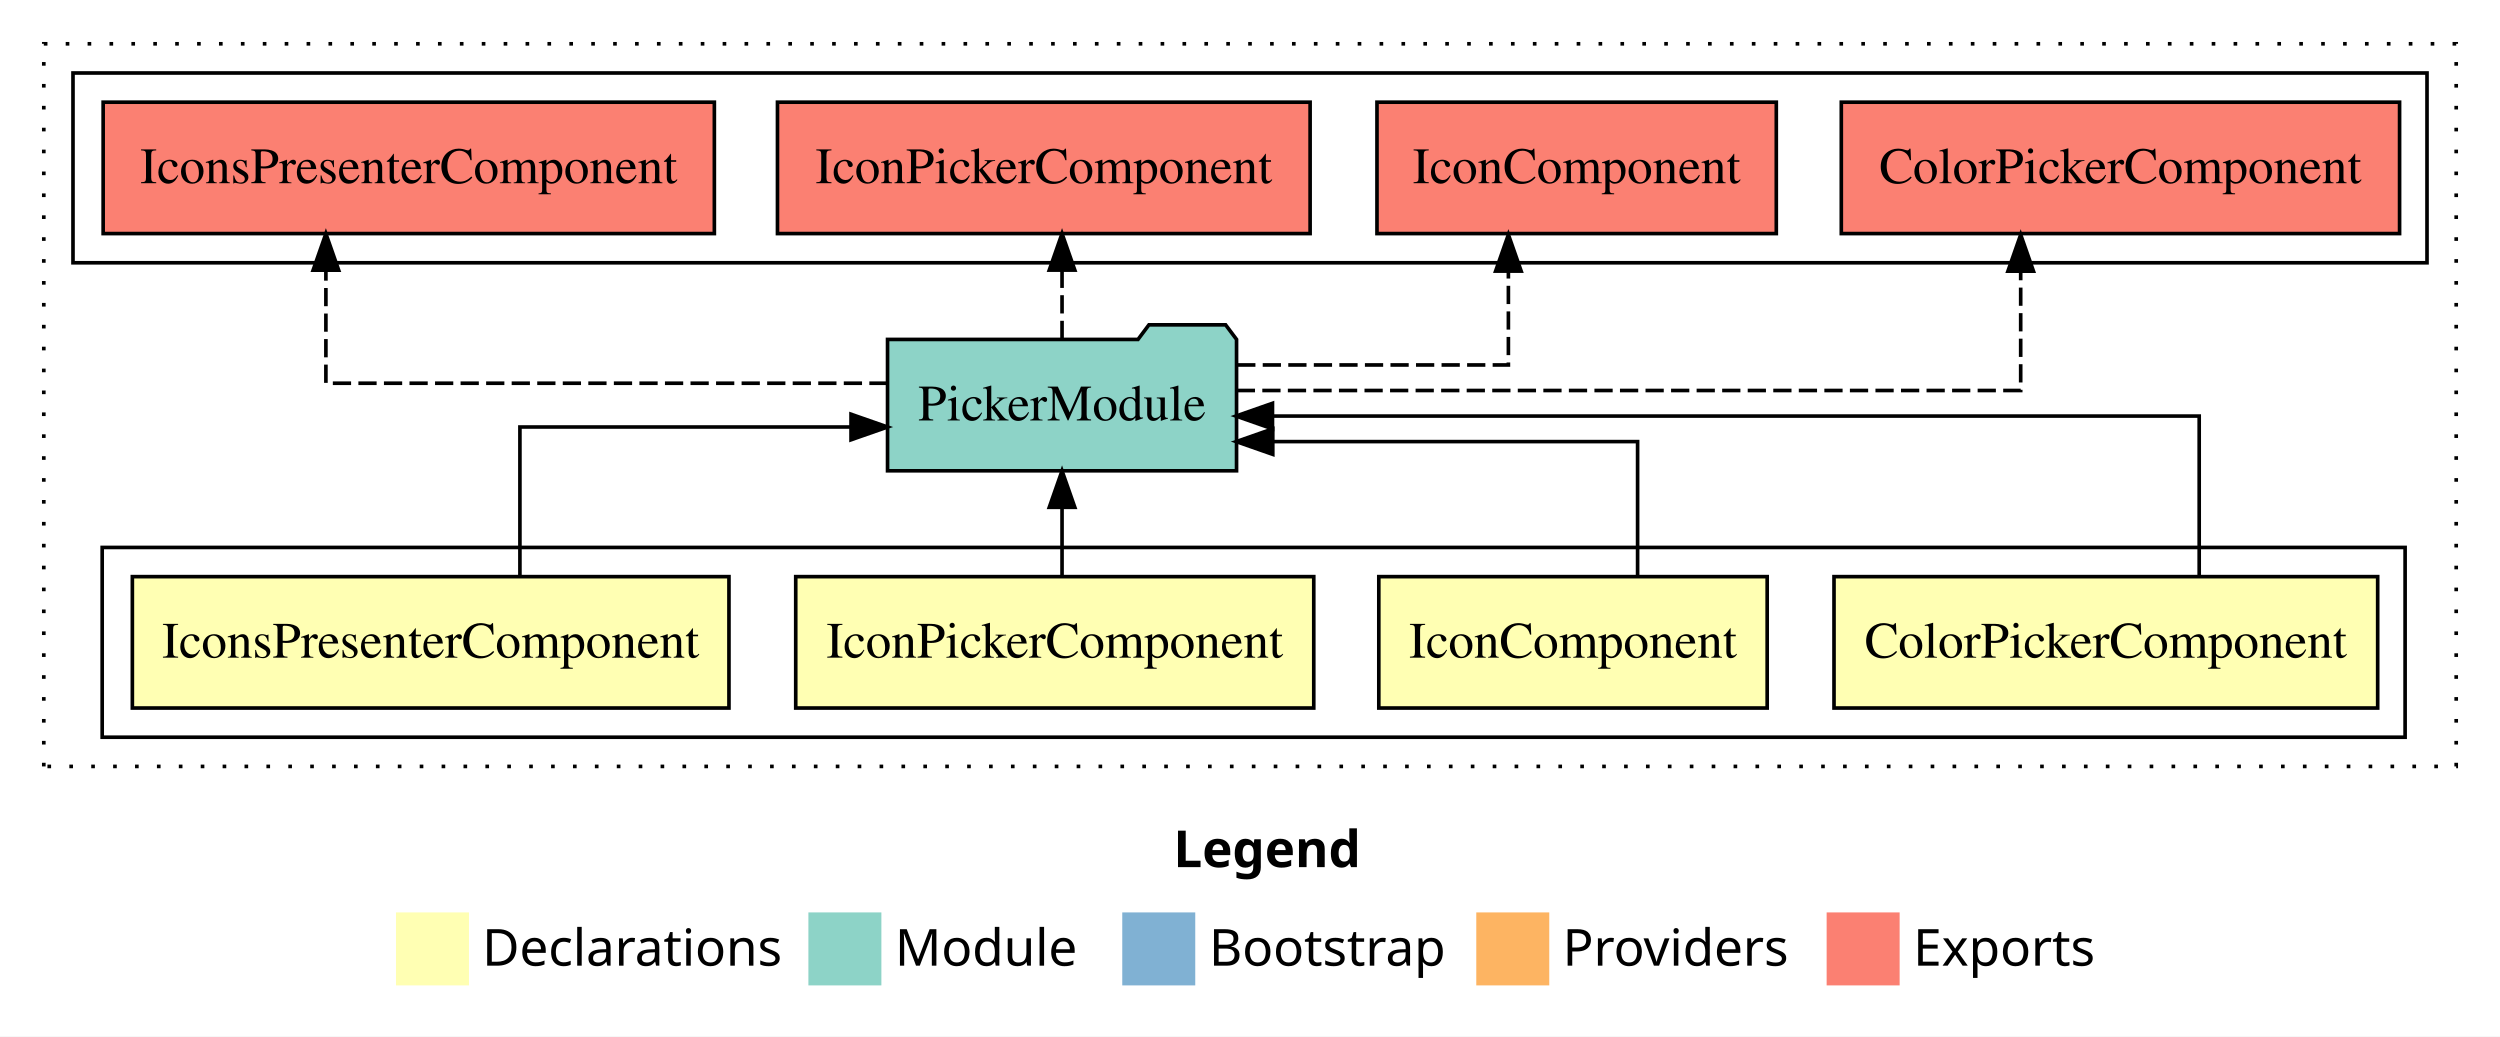
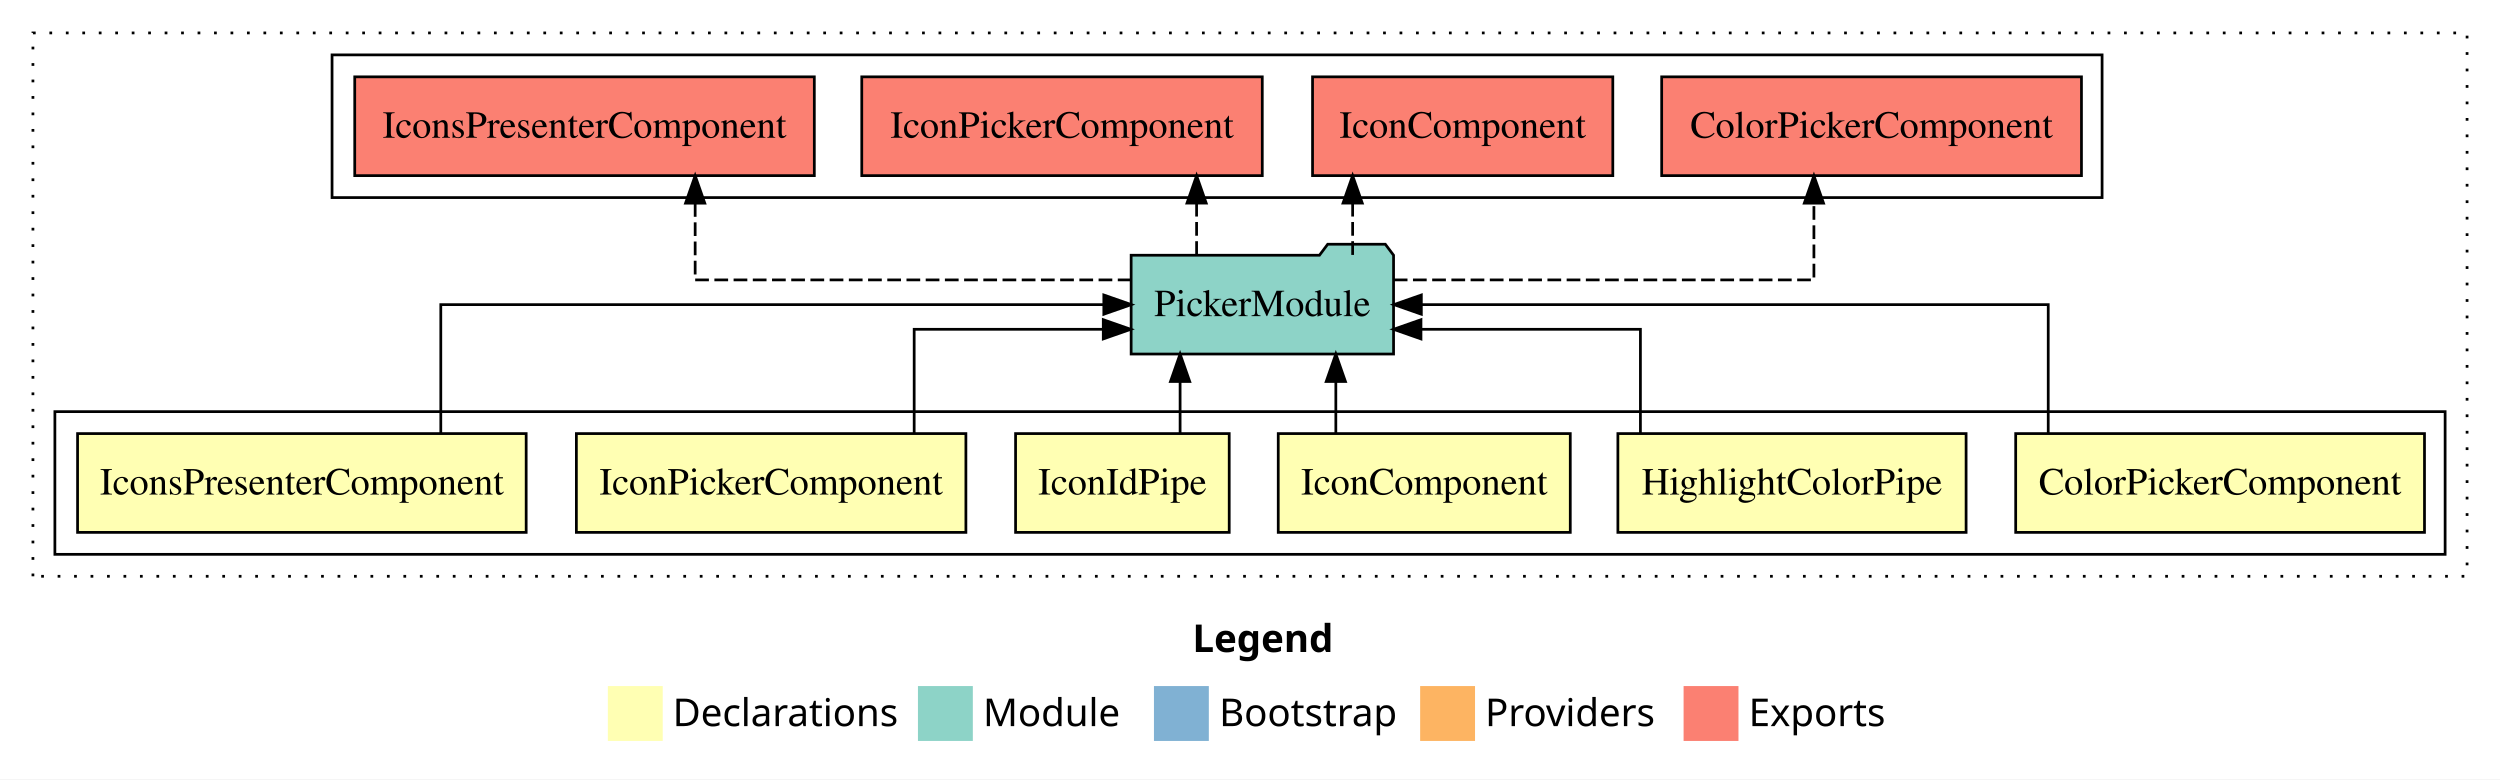
- <svg xmlns="http://www.w3.org/2000/svg" width="685pt" height="284pt" viewBox="0.00 0.00 685.00 284.00">
+ <svg xmlns="http://www.w3.org/2000/svg" width="911pt" height="284pt" viewBox="0.00 0.00 911.00 284.00">
  <g id="graph0" class="graph" transform="scale(1 1) rotate(0) translate(4 280)">
-     <polygon fill="#ffffff" stroke="transparent" points="-4,4 -4,-280 681,-280 681,4 -4,4" />
-     <text text-anchor="start" x="317.509" y="-42.4" font-family="sans-serif" font-weight="bold" font-size="14.00" fill="#000000">Legend</text>
-     <polygon fill="#ffffb3" stroke="transparent" points="104.5,-10 104.5,-30 124.5,-30 124.5,-10 104.5,-10" />
-     <text text-anchor="start" x="128.129" y="-15.4" font-family="sans-serif" font-size="14.00" fill="#000000">  Declarations</text>
-     <polygon fill="#8dd3c7" stroke="transparent" points="217.5,-10 217.5,-30 237.5,-30 237.5,-10 217.5,-10" />
-     <text text-anchor="start" x="241.225" y="-15.4" font-family="sans-serif" font-size="14.00" fill="#000000">  Module</text>
-     <polygon fill="#80b1d3" stroke="transparent" points="303.5,-10 303.5,-30 323.5,-30 323.5,-10 303.5,-10" />
-     <text text-anchor="start" x="327.281" y="-15.4" font-family="sans-serif" font-size="14.00" fill="#000000">  Bootstrap</text>
-     <polygon fill="#fdb462" stroke="transparent" points="400.5,-10 400.5,-30 420.5,-30 420.5,-10 400.5,-10" />
-     <text text-anchor="start" x="424.173" y="-15.4" font-family="sans-serif" font-size="14.00" fill="#000000">  Providers</text>
-     <polygon fill="#fb8072" stroke="transparent" points="496.5,-10 496.5,-30 516.5,-30 516.5,-10 496.5,-10" />
-     <text text-anchor="start" x="520.226" y="-15.4" font-family="sans-serif" font-size="14.00" fill="#000000">  Exports</text>
+     <polygon fill="#ffffff" stroke="transparent" points="-4,4 -4,-280 907,-280 907,4 -4,4" />
+     <text text-anchor="start" x="430.509" y="-42.4" font-family="sans-serif" font-weight="bold" font-size="14.00" fill="#000000">Legend</text>
+     <polygon fill="#ffffb3" stroke="transparent" points="217.5,-10 217.5,-30 237.5,-30 237.5,-10 217.5,-10" />
+     <text text-anchor="start" x="241.129" y="-15.4" font-family="sans-serif" font-size="14.00" fill="#000000">  Declarations</text>
+     <polygon fill="#8dd3c7" stroke="transparent" points="330.5,-10 330.5,-30 350.5,-30 350.5,-10 330.5,-10" />
+     <text text-anchor="start" x="354.225" y="-15.4" font-family="sans-serif" font-size="14.00" fill="#000000">  Module</text>
+     <polygon fill="#80b1d3" stroke="transparent" points="416.5,-10 416.5,-30 436.5,-30 436.5,-10 416.5,-10" />
+     <text text-anchor="start" x="440.281" y="-15.4" font-family="sans-serif" font-size="14.00" fill="#000000">  Bootstrap</text>
+     <polygon fill="#fdb462" stroke="transparent" points="513.5,-10 513.5,-30 533.5,-30 533.5,-10 513.5,-10" />
+     <text text-anchor="start" x="537.173" y="-15.4" font-family="sans-serif" font-size="14.00" fill="#000000">  Providers</text>
+     <polygon fill="#fb8072" stroke="transparent" points="609.5,-10 609.5,-30 629.5,-30 629.5,-10 609.5,-10" />
+     <text text-anchor="start" x="633.226" y="-15.4" font-family="sans-serif" font-size="14.00" fill="#000000">  Exports</text>
    <g id="clust1" class="cluster">
-       <polygon fill="none" stroke="#000000" stroke-dasharray="1,5" points="8,-70 8,-268 669,-268 669,-70 8,-70" />
+       <polygon fill="none" stroke="#000000" stroke-dasharray="1,5" points="8,-70 8,-268 895,-268 895,-70 8,-70" />
    </g>
    <g id="clust2" class="cluster">
-       <polygon fill="none" stroke="#000000" points="24,-78 24,-130 655,-130 655,-78 24,-78" />
+       <polygon fill="none" stroke="#000000" points="16,-78 16,-130 887,-130 887,-78 16,-78" />
    </g>
-     <g id="clust8" class="cluster">
-       <polygon fill="none" stroke="#000000" points="16,-208 16,-260 661,-260 661,-208 16,-208" />
+     <g id="clust10" class="cluster">
+       <polygon fill="none" stroke="#000000" points="117,-208 117,-260 762,-260 762,-208 117,-208" />
    </g>
    <g id="node1" class="node">
-       <polygon fill="#ffffb3" stroke="#000000" points="647.483,-122 498.517,-122 498.517,-86 647.483,-86 647.483,-122" />
-       <text text-anchor="middle" x="573" y="-99.8" font-family="Times,serif" font-size="14.00" fill="#000000">ColorPickerComponent</text>
+       <polygon fill="#ffffb3" stroke="#000000" points="879.483,-122 730.517,-122 730.517,-86 879.483,-86 879.483,-122" />
+       <text text-anchor="middle" x="805" y="-99.8" font-family="Times,serif" font-size="14.00" fill="#000000">ColorPickerComponent</text>
+     </g>
+     <g id="node7" class="node">
+       <polygon fill="#8dd3c7" stroke="#000000" points="503.813,-187 500.813,-191 479.813,-191 476.813,-187 408.187,-187 408.187,-151 503.813,-151 503.813,-187" />
+       <text text-anchor="middle" x="456" y="-164.8" font-family="Times,serif" font-size="14.00" fill="#000000">PickerModule</text>
+     </g>
+     <g id="edge1" class="edge">
+       <path fill="none" stroke="#000000" d="M742.375,-122.106C742.375,-141.339 742.375,-169 742.375,-169 742.375,-169 513.933,-169 513.933,-169" />
+       <polygon fill="#000000" stroke="#000000" points="513.933,-165.5 503.933,-169 513.933,-172.5 513.933,-165.5" />
+     </g>
+     <g id="node2" class="node">
+       <polygon fill="#ffffb3" stroke="#000000" points="712.445,-122 585.555,-122 585.555,-86 712.445,-86 712.445,-122" />
+       <text text-anchor="middle" x="649" y="-99.8" font-family="Times,serif" font-size="14.00" fill="#000000">HighlightColorPipe</text>
+     </g>
+     <g id="edge2" class="edge">
+       <path fill="none" stroke="#000000" d="M593.768,-122.027C593.768,-138.398 593.768,-160 593.768,-160 593.768,-160 513.798,-160 513.798,-160" />
+       <polygon fill="#000000" stroke="#000000" points="513.798,-156.5 503.798,-160 513.798,-163.5 513.798,-156.5" />
+     </g>
+     <g id="node3" class="node">
+       <polygon fill="#ffffb3" stroke="#000000" points="568.208,-122 461.792,-122 461.792,-86 568.208,-86 568.208,-122" />
+       <text text-anchor="middle" x="515" y="-99.8" font-family="Times,serif" font-size="14.00" fill="#000000">IconComponent</text>
+     </g>
+     <g id="edge3" class="edge">
+       <path fill="none" stroke="#000000" d="M482.776,-122.106C482.776,-122.106 482.776,-140.991 482.776,-140.991" />
+       <polygon fill="#000000" stroke="#000000" points="479.276,-140.991 482.776,-150.991 486.276,-140.991 479.276,-140.991" />
+     </g>
+     <g id="node4" class="node">
+       <polygon fill="#ffffb3" stroke="#000000" points="443.925,-122 366.075,-122 366.075,-86 443.925,-86 443.925,-122" />
+       <text text-anchor="middle" x="405" y="-99.8" font-family="Times,serif" font-size="14.00" fill="#000000">IconIdPipe</text>
+     </g>
+     <g id="edge4" class="edge">
+       <path fill="none" stroke="#000000" d="M426.028,-122.106C426.028,-122.106 426.028,-140.991 426.028,-140.991" />
+       <polygon fill="#000000" stroke="#000000" points="422.528,-140.991 426.028,-150.991 429.528,-140.991 422.528,-140.991" />
    </g>
    <g id="node5" class="node">
-       <polygon fill="#8dd3c7" stroke="#000000" points="334.813,-187 331.813,-191 310.813,-191 307.813,-187 239.187,-187 239.187,-151 334.813,-151 334.813,-187" />
-       <text text-anchor="middle" x="287" y="-164.8" font-family="Times,serif" font-size="14.00" fill="#000000">PickerModule</text>
+       <polygon fill="#ffffb3" stroke="#000000" points="347.971,-122 206.029,-122 206.029,-86 347.971,-86 347.971,-122" />
+       <text text-anchor="middle" x="277" y="-99.8" font-family="Times,serif" font-size="14.00" fill="#000000">IconPickerComponent</text>
    </g>
-     <g id="edge1" class="edge">
-       <path fill="none" stroke="#000000" d="M598.581,-122.267C598.581,-140.555 598.581,-166 598.581,-166 598.581,-166 344.661,-166 344.661,-166" />
-       <polygon fill="#000000" stroke="#000000" points="344.662,-162.5 334.661,-166 344.661,-169.5 344.662,-162.5" />
-     </g>
-     <g id="node2" class="node">
-       <polygon fill="#ffffb3" stroke="#000000" points="480.208,-122 373.792,-122 373.792,-86 480.208,-86 480.208,-122" />
-       <text text-anchor="middle" x="427" y="-99.8" font-family="Times,serif" font-size="14.00" fill="#000000">IconComponent</text>
-     </g>
-     <g id="edge2" class="edge">
-       <path fill="none" stroke="#000000" d="M444.701,-122.009C444.701,-138.049 444.701,-159 444.701,-159 444.701,-159 344.743,-159 344.743,-159" />
-       <polygon fill="#000000" stroke="#000000" points="344.744,-155.5 334.743,-159 344.743,-162.5 344.744,-155.5" />
-     </g>
-     <g id="node3" class="node">
-       <polygon fill="#ffffb3" stroke="#000000" points="355.971,-122 214.029,-122 214.029,-86 355.971,-86 355.971,-122" />
-       <text text-anchor="middle" x="285" y="-99.8" font-family="Times,serif" font-size="14.00" fill="#000000">IconPickerComponent</text>
-     </g>
-     <g id="edge3" class="edge">
-       <path fill="none" stroke="#000000" d="M287,-122.106C287,-122.106 287,-140.991 287,-140.991" />
-       <polygon fill="#000000" stroke="#000000" points="283.5,-140.991 287,-150.991 290.5,-140.991 283.5,-140.991" />
-     </g>
-     <g id="node4" class="node">
-       <polygon fill="#ffffb3" stroke="#000000" points="195.735,-122 32.265,-122 32.265,-86 195.735,-86 195.735,-122" />
-       <text text-anchor="middle" x="114" y="-99.8" font-family="Times,serif" font-size="14.00" fill="#000000">IconsPresenterComponent</text>
-     </g>
-     <g id="edge4" class="edge">
-       <path fill="none" stroke="#000000" d="M138.456,-122.022C138.456,-139.373 138.456,-163 138.456,-163 138.456,-163 229.182,-163 229.182,-163" />
-       <polygon fill="#000000" stroke="#000000" points="229.182,-166.5 239.182,-163 229.182,-159.5 229.182,-166.5" />
+     <g id="edge5" class="edge">
+       <path fill="none" stroke="#000000" d="M329.125,-122.027C329.125,-138.398 329.125,-160 329.125,-160 329.125,-160 398.034,-160 398.034,-160" />
+       <polygon fill="#000000" stroke="#000000" points="398.034,-163.5 408.034,-160 398.034,-156.5 398.034,-163.5" />
    </g>
    <g id="node6" class="node">
-       <polygon fill="#fb8072" stroke="#000000" points="653.484,-252 500.516,-252 500.516,-216 653.484,-216 653.484,-252" />
-       <text text-anchor="middle" x="577" y="-229.8" font-family="Times,serif" font-size="14.00" fill="#000000">ColorPickerComponent </text>
-     </g>
-     <g id="edge5" class="edge">
-       <path fill="none" stroke="#000000" stroke-dasharray="5,2" d="M334.872,-173C410.635,-173 549.669,-173 549.669,-173 549.669,-173 549.669,-205.698 549.669,-205.698" />
-       <polygon fill="#000000" stroke="#000000" points="546.17,-205.698 549.669,-215.698 553.17,-205.698 546.17,-205.698" />
-     </g>
-     <g id="node7" class="node">
-       <polygon fill="#fb8072" stroke="#000000" points="482.708,-252 373.292,-252 373.292,-216 482.708,-216 482.708,-252" />
-       <text text-anchor="middle" x="428" y="-229.8" font-family="Times,serif" font-size="14.00" fill="#000000">IconComponent </text>
+       <polygon fill="#ffffb3" stroke="#000000" points="187.735,-122 24.265,-122 24.265,-86 187.735,-86 187.735,-122" />
+       <text text-anchor="middle" x="106" y="-99.8" font-family="Times,serif" font-size="14.00" fill="#000000">IconsPresenterComponent</text>
    </g>
    <g id="edge6" class="edge">
-       <path fill="none" stroke="#000000" stroke-dasharray="5,2" d="M334.985,-180C369.247,-180 409.299,-180 409.299,-180 409.299,-180 409.299,-205.718 409.299,-205.718" />
-       <polygon fill="#000000" stroke="#000000" points="405.799,-205.718 409.299,-215.718 412.799,-205.718 405.799,-205.718" />
+       <path fill="none" stroke="#000000" d="M156.625,-122.106C156.625,-141.339 156.625,-169 156.625,-169 156.625,-169 398.232,-169 398.232,-169" />
+       <polygon fill="#000000" stroke="#000000" points="398.232,-172.5 408.232,-169 398.232,-165.5 398.232,-172.5" />
    </g>
    <g id="node8" class="node">
-       <polygon fill="#fb8072" stroke="#000000" points="354.971,-252 209.029,-252 209.029,-216 354.971,-216 354.971,-252" />
-       <text text-anchor="middle" x="282" y="-229.8" font-family="Times,serif" font-size="14.00" fill="#000000">IconPickerComponent </text>
+       <polygon fill="#fb8072" stroke="#000000" points="754.484,-252 601.516,-252 601.516,-216 754.484,-216 754.484,-252" />
+       <text text-anchor="middle" x="678" y="-229.8" font-family="Times,serif" font-size="14.00" fill="#000000">ColorPickerComponent </text>
    </g>
    <g id="edge7" class="edge">
-       <path fill="none" stroke="#000000" stroke-dasharray="5,2" d="M287,-187.106C287,-187.106 287,-205.991 287,-205.991" />
-       <polygon fill="#000000" stroke="#000000" points="283.5,-205.991 287,-215.991 290.5,-205.991 283.5,-205.991" />
+       <path fill="none" stroke="#000000" stroke-dasharray="5,2" d="M503.887,-178C563.336,-178 656.99,-178 656.99,-178 656.99,-178 656.99,-205.973 656.99,-205.973" />
+       <polygon fill="#000000" stroke="#000000" points="653.49,-205.973 656.99,-215.973 660.49,-205.973 653.49,-205.973" />
    </g>
    <g id="node9" class="node">
-       <polygon fill="#fb8072" stroke="#000000" points="191.735,-252 24.265,-252 24.265,-216 191.735,-216 191.735,-252" />
-       <text text-anchor="middle" x="108" y="-229.8" font-family="Times,serif" font-size="14.00" fill="#000000">IconsPresenterComponent </text>
+       <polygon fill="#fb8072" stroke="#000000" points="583.708,-252 474.292,-252 474.292,-216 583.708,-216 583.708,-252" />
+       <text text-anchor="middle" x="529" y="-229.8" font-family="Times,serif" font-size="14.00" fill="#000000">IconComponent </text>
    </g>
    <g id="edge8" class="edge">
-       <path fill="none" stroke="#000000" stroke-dasharray="5,2" d="M239.198,-175C179.551,-175 85.294,-175 85.294,-175 85.294,-175 85.294,-205.977 85.294,-205.977" />
-       <polygon fill="#000000" stroke="#000000" points="81.794,-205.977 85.294,-215.977 88.794,-205.977 81.794,-205.977" />
+       <path fill="none" stroke="#000000" stroke-dasharray="5,2" d="M488.901,-187.106C488.901,-187.106 488.901,-205.991 488.901,-205.991" />
+       <polygon fill="#000000" stroke="#000000" points="485.401,-205.991 488.901,-215.991 492.401,-205.991 485.401,-205.991" />
+     </g>
+     <g id="node10" class="node">
+       <polygon fill="#fb8072" stroke="#000000" points="455.971,-252 310.029,-252 310.029,-216 455.971,-216 455.971,-252" />
+       <text text-anchor="middle" x="383" y="-229.8" font-family="Times,serif" font-size="14.00" fill="#000000">IconPickerComponent </text>
+     </g>
+     <g id="edge9" class="edge">
+       <path fill="none" stroke="#000000" stroke-dasharray="5,2" d="M432.039,-187.106C432.039,-187.106 432.039,-205.991 432.039,-205.991" />
+       <polygon fill="#000000" stroke="#000000" points="428.539,-205.991 432.039,-215.991 435.539,-205.991 428.539,-205.991" />
+     </g>
+     <g id="node11" class="node">
+       <polygon fill="#fb8072" stroke="#000000" points="292.735,-252 125.265,-252 125.265,-216 292.735,-216 292.735,-252" />
+       <text text-anchor="middle" x="209" y="-229.8" font-family="Times,serif" font-size="14.00" fill="#000000">IconsPresenterComponent </text>
+     </g>
+     <g id="edge10" class="edge">
+       <path fill="none" stroke="#000000" stroke-dasharray="5,2" d="M408.323,-178C347.284,-178 249.316,-178 249.316,-178 249.316,-178 249.316,-205.973 249.316,-205.973" />
+       <polygon fill="#000000" stroke="#000000" points="245.816,-205.973 249.316,-215.973 252.816,-205.973 245.816,-205.973" />
    </g>
  </g>
</svg>
